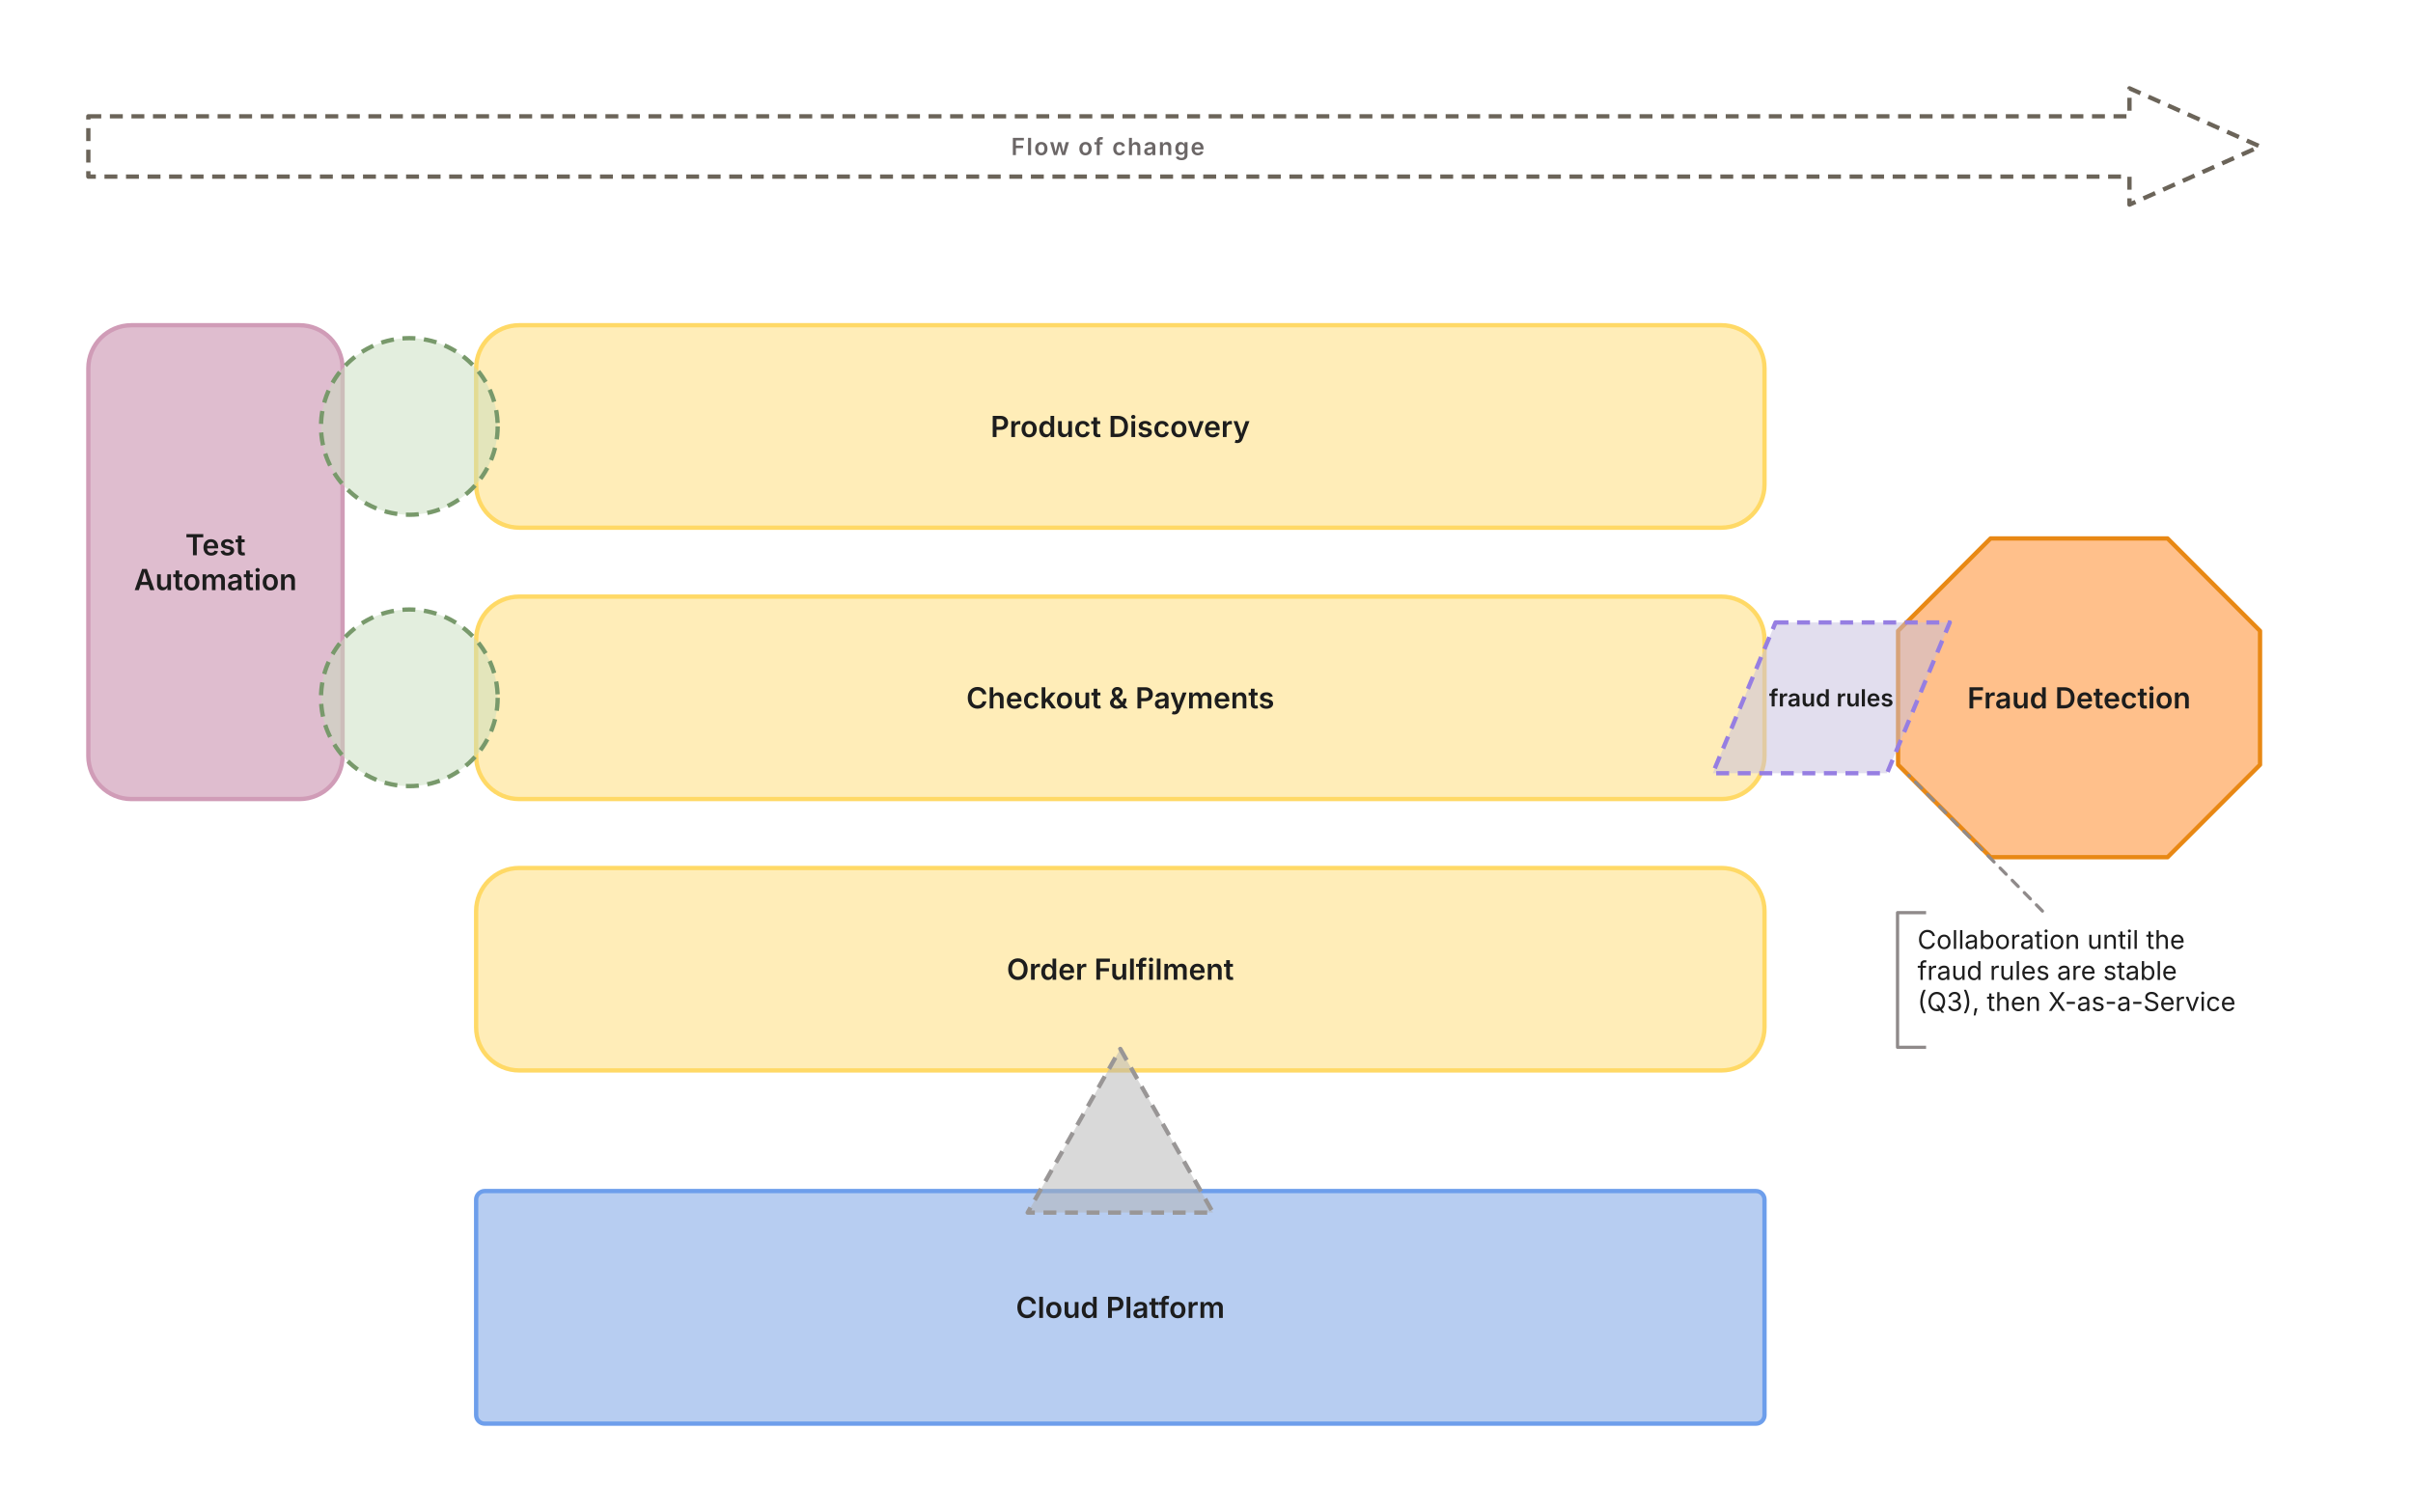
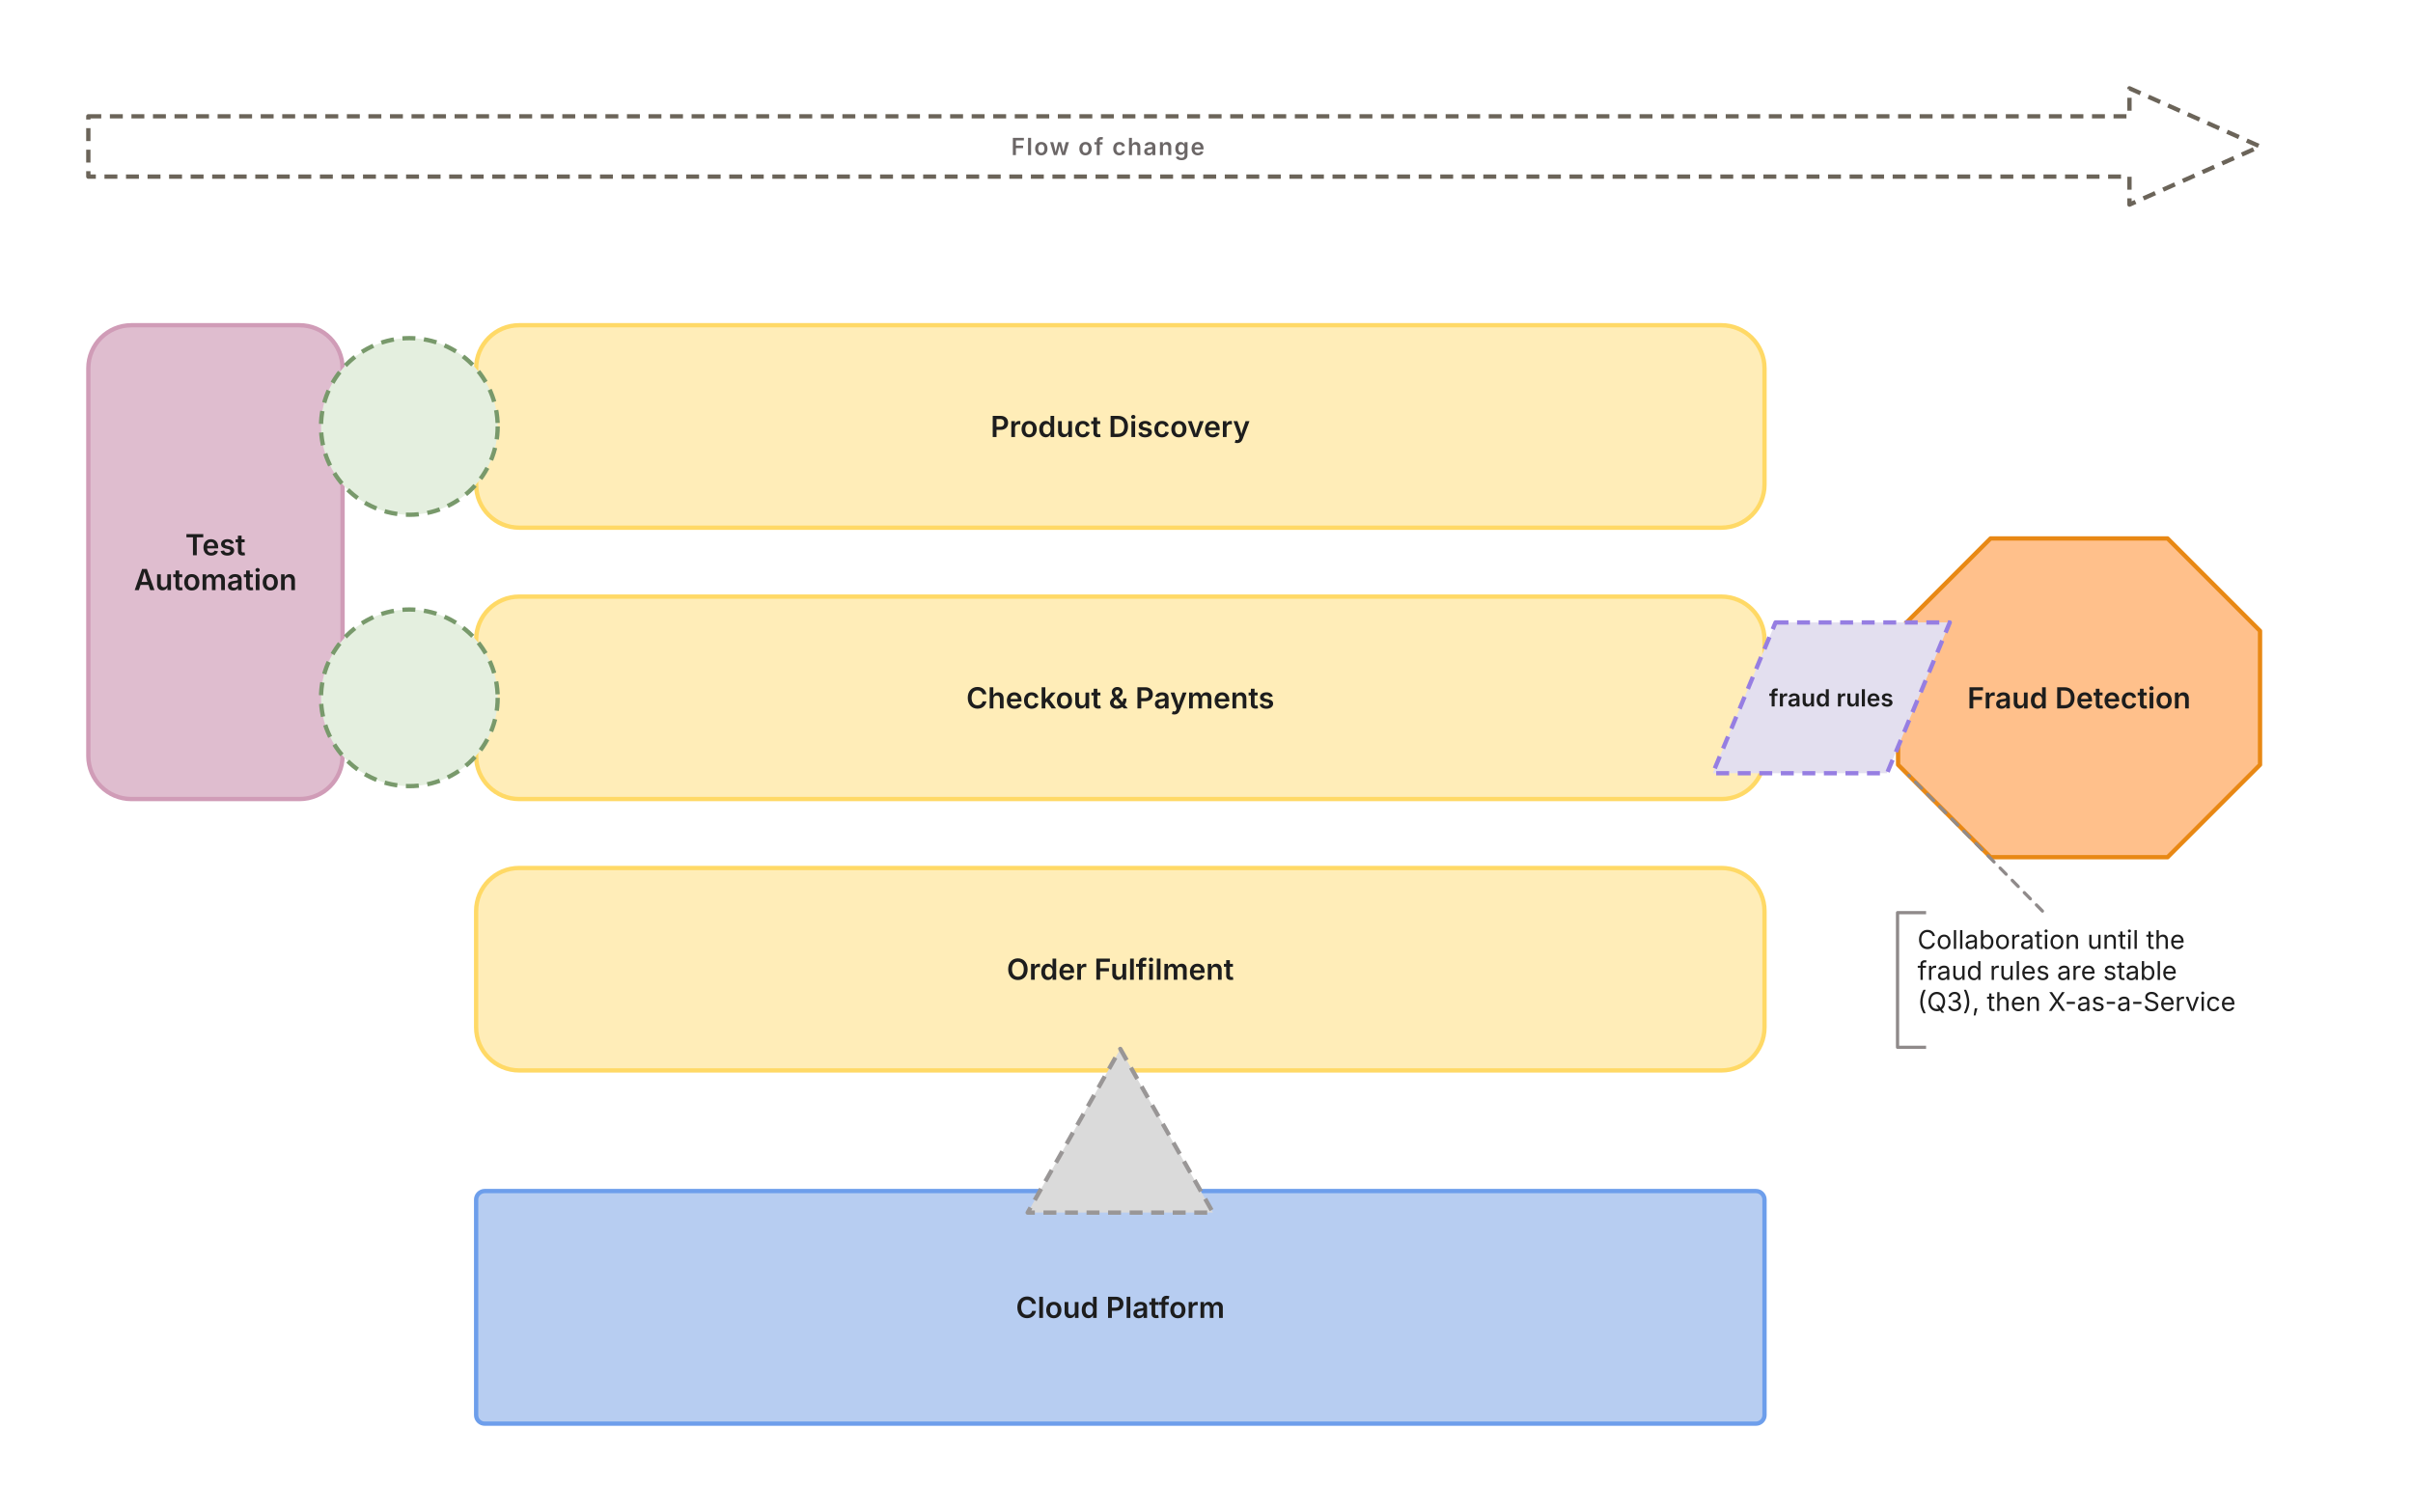
<svg xmlns="http://www.w3.org/2000/svg" width="1120" height="702" data-element-id="tt-root" viewBox="0 0 1120 702">
  <rect class="tt-export-paper" x="0" y="0" width="1120" height="702" fill="#FFFFFF" />
  <g class="viewport">
    <g class="layer-root-1" data-element-id="tt-root">
      <g class="djs-group">
        <g class="djs-element djs-shape" data-element-id="flow_main" style="display: block;" transform="matrix(1 0 0 1 40 40)">
          <g class="djs-visual">
            <polygon points="1,14 948.4,14 948.4,1 1009,28 948.4,55 948.4,42 1,42" style="fill: none; stroke: rgb(107, 100, 89); stroke-width: 2px; stroke-dasharray: 6, 4; stroke-linejoin: round;" />
            <text x="474.2" y="28" style="font-family: &quot;Geist Variable&quot;, Geist, ui-sans-serif, system-ui, -apple-system, &quot;Segoe UI&quot;, sans-serif; font-size: 11px; fill: rgb(107, 102, 102); text-anchor: middle; dominant-baseline: central; font-weight: 600; letter-spacing: 0.06em;">Flow of change</text>
          </g>
          <rect class="djs-hit djs-hit-all" x="0" y="0" width="1010" height="56" style="fill: none; stroke-opacity: 0; stroke: white; stroke-width: 15px;" />
        </g>
      </g>
      <g class="djs-group">
        <g class="djs-element djs-shape" data-element-id="team_discovery" style="display: block;" transform="matrix(1 0 0 1 220 150)">
          <g class="djs-visual">
            <rect x="1" y="1" width="598" height="94" rx="20" ry="20" style="fill: rgb(255, 237, 184); stroke: rgb(255, 217, 102); stroke-width: 2px; stroke-linejoin: round;" />
            <text x="300" y="48" style="font-family: &quot;Geist Variable&quot;, Geist, ui-sans-serif, system-ui, -apple-system, &quot;Segoe UI&quot;, sans-serif; font-size: 13.5px; fill: rgb(29, 29, 29); text-anchor: middle; dominant-baseline: central; font-weight: 600;">Product Discovery</text>
          </g>
          <rect class="djs-hit djs-hit-all" x="0" y="0" width="600" height="96" style="fill: none; stroke-opacity: 0; stroke: white; stroke-width: 15px;" />
        </g>
      </g>
      <g class="djs-group">
        <g class="djs-element djs-shape" data-element-id="team_checkout" style="display: block;" transform="matrix(1 0 0 1 220 276)">
          <g class="djs-visual">
            <rect x="1" y="1" width="598" height="94" rx="20" ry="20" style="fill: rgb(255, 237, 184); stroke: rgb(255, 217, 102); stroke-width: 2px; stroke-linejoin: round;" />
            <text x="300" y="48" style="font-family: &quot;Geist Variable&quot;, Geist, ui-sans-serif, system-ui, -apple-system, &quot;Segoe UI&quot;, sans-serif; font-size: 13.5px; fill: rgb(29, 29, 29); text-anchor: middle; dominant-baseline: central; font-weight: 600;">Checkout &amp; Payments</text>
          </g>
          <rect class="djs-hit djs-hit-all" x="0" y="0" width="600" height="96" style="fill: none; stroke-opacity: 0; stroke: white; stroke-width: 15px;" />
        </g>
      </g>
      <g class="djs-group">
        <g class="djs-element djs-shape" data-element-id="team_fulfilment" style="display: block;" transform="matrix(1 0 0 1 220 402)">
          <g class="djs-visual">
            <rect x="1" y="1" width="598" height="94" rx="20" ry="20" style="fill: rgb(255, 237, 184); stroke: rgb(255, 217, 102); stroke-width: 2px; stroke-linejoin: round;" />
            <text x="300" y="48" style="font-family: &quot;Geist Variable&quot;, Geist, ui-sans-serif, system-ui, -apple-system, &quot;Segoe UI&quot;, sans-serif; font-size: 13.5px; fill: rgb(29, 29, 29); text-anchor: middle; dominant-baseline: central; font-weight: 600;">Order Fulfilment</text>
          </g>
          <rect class="djs-hit djs-hit-all" x="0" y="0" width="600" height="96" style="fill: none; stroke-opacity: 0; stroke: white; stroke-width: 15px;" />
        </g>
      </g>
      <g class="djs-group">
        <g class="djs-element djs-shape" data-element-id="team_platform" style="display: block;" transform="matrix(1 0 0 1 220 552)">
          <g class="djs-visual">
            <rect x="1" y="1" width="598" height="108" rx="4" ry="4" style="fill: rgb(183, 205, 241); stroke: rgb(109, 158, 235); stroke-width: 2px; stroke-linejoin: round;" />
            <text x="300" y="55" style="font-family: &quot;Geist Variable&quot;, Geist, ui-sans-serif, system-ui, -apple-system, &quot;Segoe UI&quot;, sans-serif; font-size: 13.5px; fill: rgb(29, 29, 29); text-anchor: middle; dominant-baseline: central; font-weight: 600;">Cloud Platform</text>
          </g>
          <rect class="djs-hit djs-hit-all" x="0" y="0" width="600" height="110" style="fill: none; stroke-opacity: 0; stroke: white; stroke-width: 15px;" />
        </g>
      </g>
      <g class="djs-group">
        <g class="djs-element djs-shape" data-element-id="team_fraud" style="display: block;" transform="matrix(1 0 0 1 880 249)">
          <g class="djs-visual">
            <polygon points="43.92,1 126.08,1 169,43.92 169,106.08 126.08,149 43.92,149 1,106.08 1,43.92" style="fill: rgb(255, 192, 139); stroke: rgb(232, 136, 20); stroke-width: 2px; stroke-linejoin: round;" />
            <text x="85" y="75" style="font-family: &quot;Geist Variable&quot;, Geist, ui-sans-serif, system-ui, -apple-system, &quot;Segoe UI&quot;, sans-serif; font-size: 13.5px; fill: rgb(29, 29, 29); text-anchor: middle; dominant-baseline: central; font-weight: 600;">Fraud Detection</text>
          </g>
          <rect class="djs-hit djs-hit-all" x="0" y="0" width="170" height="150" style="fill: none; stroke-opacity: 0; stroke: white; stroke-width: 15px;" />
        </g>
      </g>
      <g class="djs-group">
        <g class="djs-element djs-shape" data-element-id="team_test_automation" style="display: block;" transform="matrix(1 0 0 1 40 150)">
          <g class="djs-visual">
            <rect x="1" y="1" width="118" height="220" rx="20" ry="20" style="fill: rgb(223, 189, 207); stroke: rgb(208, 156, 183); stroke-width: 2px; stroke-linejoin: round;" />
            <text x="60" y="102.9" style="font-family: &quot;Geist Variable&quot;, Geist, ui-sans-serif, system-ui, -apple-system, &quot;Segoe UI&quot;, sans-serif; font-size: 13.5px; fill: rgb(29, 29, 29); text-anchor: middle; dominant-baseline: central; font-weight: 600;">Test</text>
            <text x="60" y="119.1" style="font-family: &quot;Geist Variable&quot;, Geist, ui-sans-serif, system-ui, -apple-system, &quot;Segoe UI&quot;, sans-serif; font-size: 13.5px; fill: rgb(29, 29, 29); text-anchor: middle; dominant-baseline: central; font-weight: 600;">Automation</text>
          </g>
          <rect class="djs-hit djs-hit-all" x="0" y="0" width="120" height="222" style="fill: none; stroke-opacity: 0; stroke: white; stroke-width: 15px;" />
        </g>
      </g>
      <g class="djs-group">
        <g class="djs-element djs-shape" data-element-id="int_testing_discovery" style="display: block;" transform="matrix(1 0 0 1 148 156)">
          <g class="djs-visual">
-             <ellipse cx="42" cy="42" rx="41" ry="41" style="fill: rgb(201, 223, 190); fill-opacity: 0.5; stroke: rgb(120, 153, 107); stroke-width: 2px; stroke-dasharray: 6, 4; stroke-linejoin: round;" />
+             <ellipse cx="42" cy="42" rx="41" ry="41" style="fill: rgb(228, 239, 223); stroke: rgb(120, 153, 107); stroke-width: 2px; stroke-dasharray: 6, 4; stroke-linejoin: round;" />
          </g>
          <rect class="djs-hit djs-hit-all" x="0" y="0" width="84" height="84" style="fill: none; stroke-opacity: 0; stroke: white; stroke-width: 15px;" />
        </g>
      </g>
      <g class="djs-group">
        <g class="djs-element djs-shape" data-element-id="int_testing_checkout" style="display: block;" transform="matrix(1 0 0 1 148 282)">
          <g class="djs-visual">
-             <ellipse cx="42" cy="42" rx="41" ry="41" style="fill: rgb(201, 223, 190); fill-opacity: 0.5; stroke: rgb(120, 153, 107); stroke-width: 2px; stroke-dasharray: 6, 4; stroke-linejoin: round;" />
+             <ellipse cx="42" cy="42" rx="41" ry="41" style="fill: rgb(228, 239, 223); stroke: rgb(120, 153, 107); stroke-width: 2px; stroke-dasharray: 6, 4; stroke-linejoin: round;" />
          </g>
          <rect class="djs-hit djs-hit-all" x="0" y="0" width="84" height="84" style="fill: none; stroke-opacity: 0; stroke: white; stroke-width: 15px;" />
        </g>
      </g>
      <g class="djs-group">
        <g class="djs-element djs-shape" data-element-id="int_checkout_fraud" style="display: block;" transform="matrix(1 0 0 1 794 288)">
          <g class="djs-visual">
-             <polygon points="30.12,1 111,1 81.88,71 1,71" style="fill: rgb(198, 190, 223); fill-opacity: 0.5; stroke: rgb(150, 126, 226); stroke-width: 2px; stroke-dasharray: 6, 4; stroke-linejoin: round;" />
+             <polygon points="30.12,1 111,1 81.88,71 1,71" style="fill: rgb(227, 223, 239); stroke: rgb(150, 126, 226); stroke-width: 2px; stroke-dasharray: 6, 4; stroke-linejoin: round;" />
            <text x="56" y="36" style="font-family: &quot;Geist Variable&quot;, Geist, ui-sans-serif, system-ui, -apple-system, &quot;Segoe UI&quot;, sans-serif; font-size: 11px; fill: rgb(29, 29, 29); text-anchor: middle; dominant-baseline: central; font-weight: 600;">fraud rules</text>
          </g>
          <rect class="djs-hit djs-hit-all" x="0" y="0" width="112" height="72" style="fill: none; stroke-opacity: 0; stroke: white; stroke-width: 15px;" />
        </g>
      </g>
      <g class="djs-group">
        <g class="djs-element djs-shape" data-element-id="int_platform_fulfilment" style="display: block;" transform="matrix(1 0 0 1 476 486)">
          <g class="djs-visual">
-             <polygon points="44,1 87,77 1,77" style="fill: rgb(180, 180, 180); fill-opacity: 0.5; stroke: rgb(153, 150, 150); stroke-width: 2px; stroke-dasharray: 6, 4; stroke-linejoin: round;" />
+             <polygon points="44,1 87,77 1,77" style="fill: rgb(218, 218, 218); stroke: rgb(153, 150, 150); stroke-width: 2px; stroke-dasharray: 6, 4; stroke-linejoin: round;" />
          </g>
          <rect class="djs-hit djs-hit-all" x="0" y="0" width="88" height="78" style="fill: none; stroke-opacity: 0; stroke: white; stroke-width: 15px;" />
        </g>
      </g>
      <g class="djs-group">
        <g class="djs-element djs-shape" data-element-id="ann_fraud_handover" style="display: block;" transform="matrix(1 0 0 1 880 423)">
          <g class="djs-visual">
            <path d="M14,0.75 L0.75,0.75 L0.75,63.25 L14,63.25" style="fill: none; stroke: rgb(143, 138, 138); stroke-width: 1.5px; stroke-linejoin: round;" />
            <text x="10" y="13.2" style="font-family: &quot;Geist Variable&quot;, Geist, ui-sans-serif, system-ui, -apple-system, &quot;Segoe UI&quot;, sans-serif; font-size: 12px; fill: rgb(29, 29, 29); text-anchor: start; dominant-baseline: central; font-weight: 400;">Collaboration until the</text>
            <text x="10" y="27.6" style="font-family: &quot;Geist Variable&quot;, Geist, ui-sans-serif, system-ui, -apple-system, &quot;Segoe UI&quot;, sans-serif; font-size: 12px; fill: rgb(29, 29, 29); text-anchor: start; dominant-baseline: central; font-weight: 400;">fraud rules are stable</text>
            <text x="10" y="42" style="font-family: &quot;Geist Variable&quot;, Geist, ui-sans-serif, system-ui, -apple-system, &quot;Segoe UI&quot;, sans-serif; font-size: 12px; fill: rgb(29, 29, 29); text-anchor: start; dominant-baseline: central; font-weight: 400;">(Q3), then X-as-a-Service</text>
          </g>
          <rect class="djs-hit djs-hit-all" x="0" y="0" width="200" height="64" style="fill: none; stroke-opacity: 0; stroke: white; stroke-width: 15px;" />
        </g>
      </g>
      <g class="djs-group">
        <g class="djs-element djs-connection" data-element-id="assoc_ann_fraud_handover" style="display: block;">
          <g class="djs-visual">
            <path d="M948,423 L886,360" style="fill: none; stroke: rgb(143, 138, 138); stroke-width: 1.5px; stroke-dasharray: 4, 4; stroke-linecap: round;" />
          </g>
          <path d="M948,423L886,360" class="djs-hit djs-hit-stroke" style="fill: none; stroke-opacity: 0; stroke: white; stroke-width: 15px;" />
        </g>
      </g>
    </g>
    <g class="layer-selectionOutline" />
    <g class="layer-resizers" />
  </g>
</svg>
